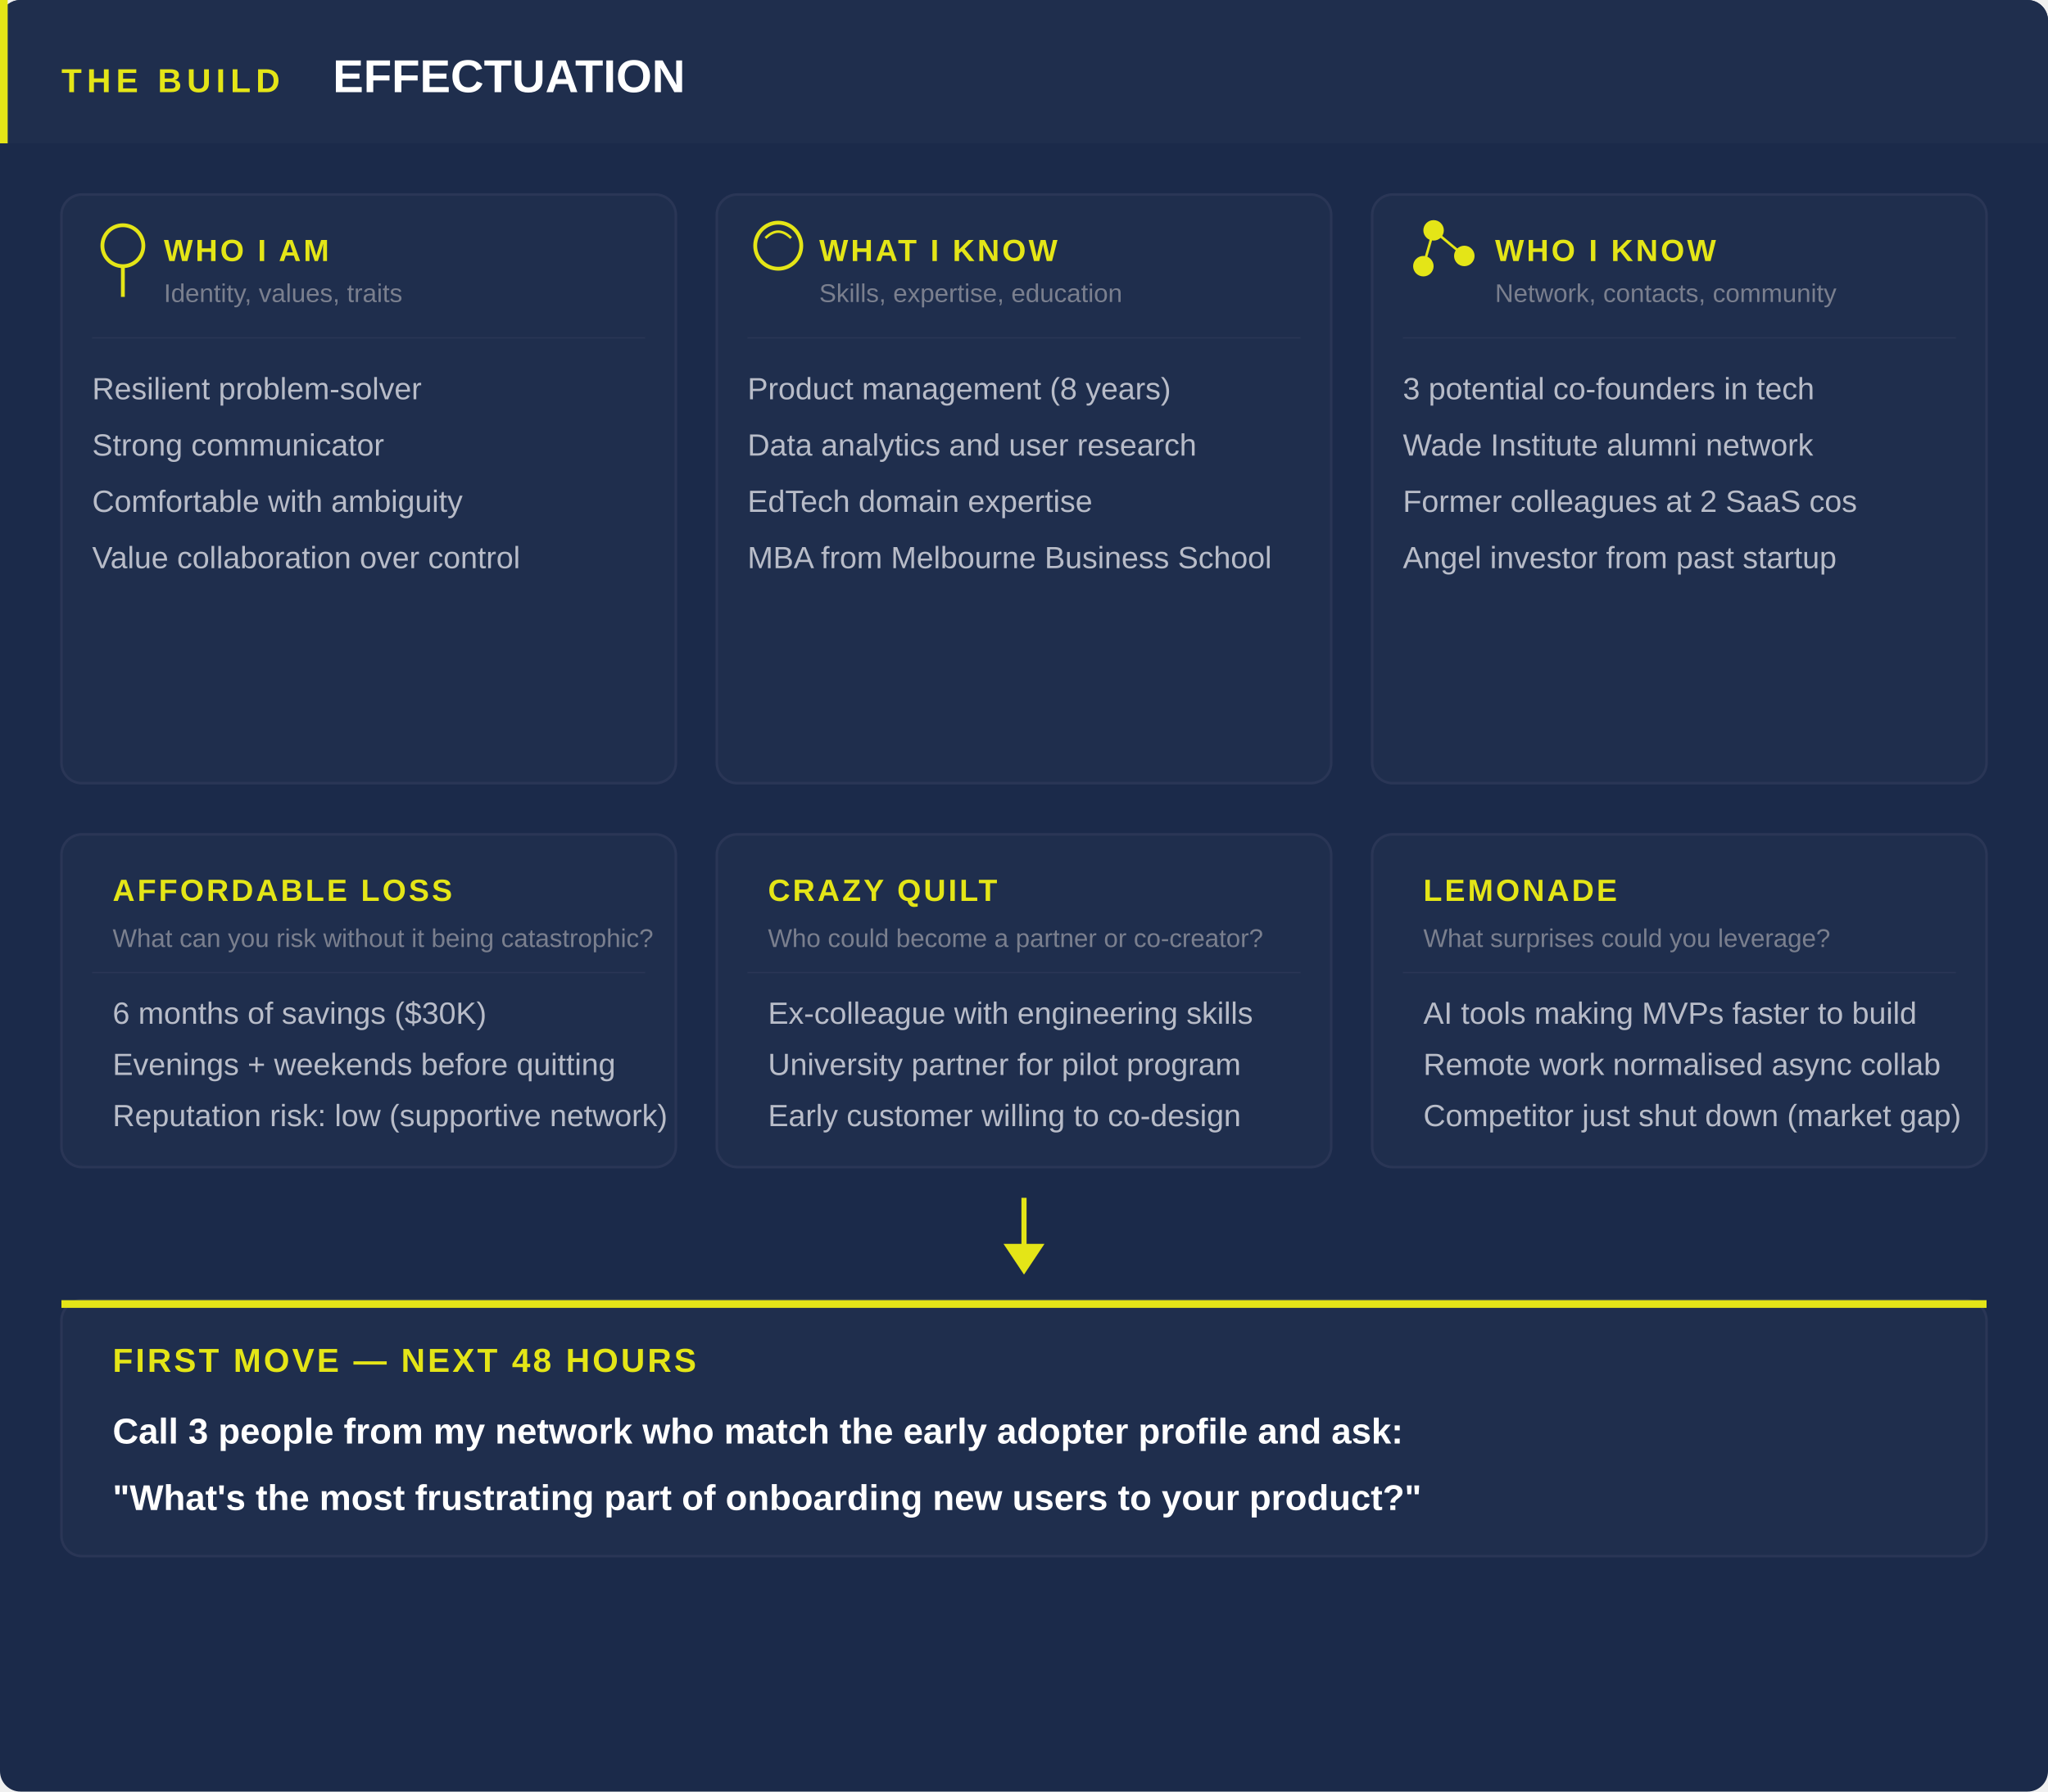
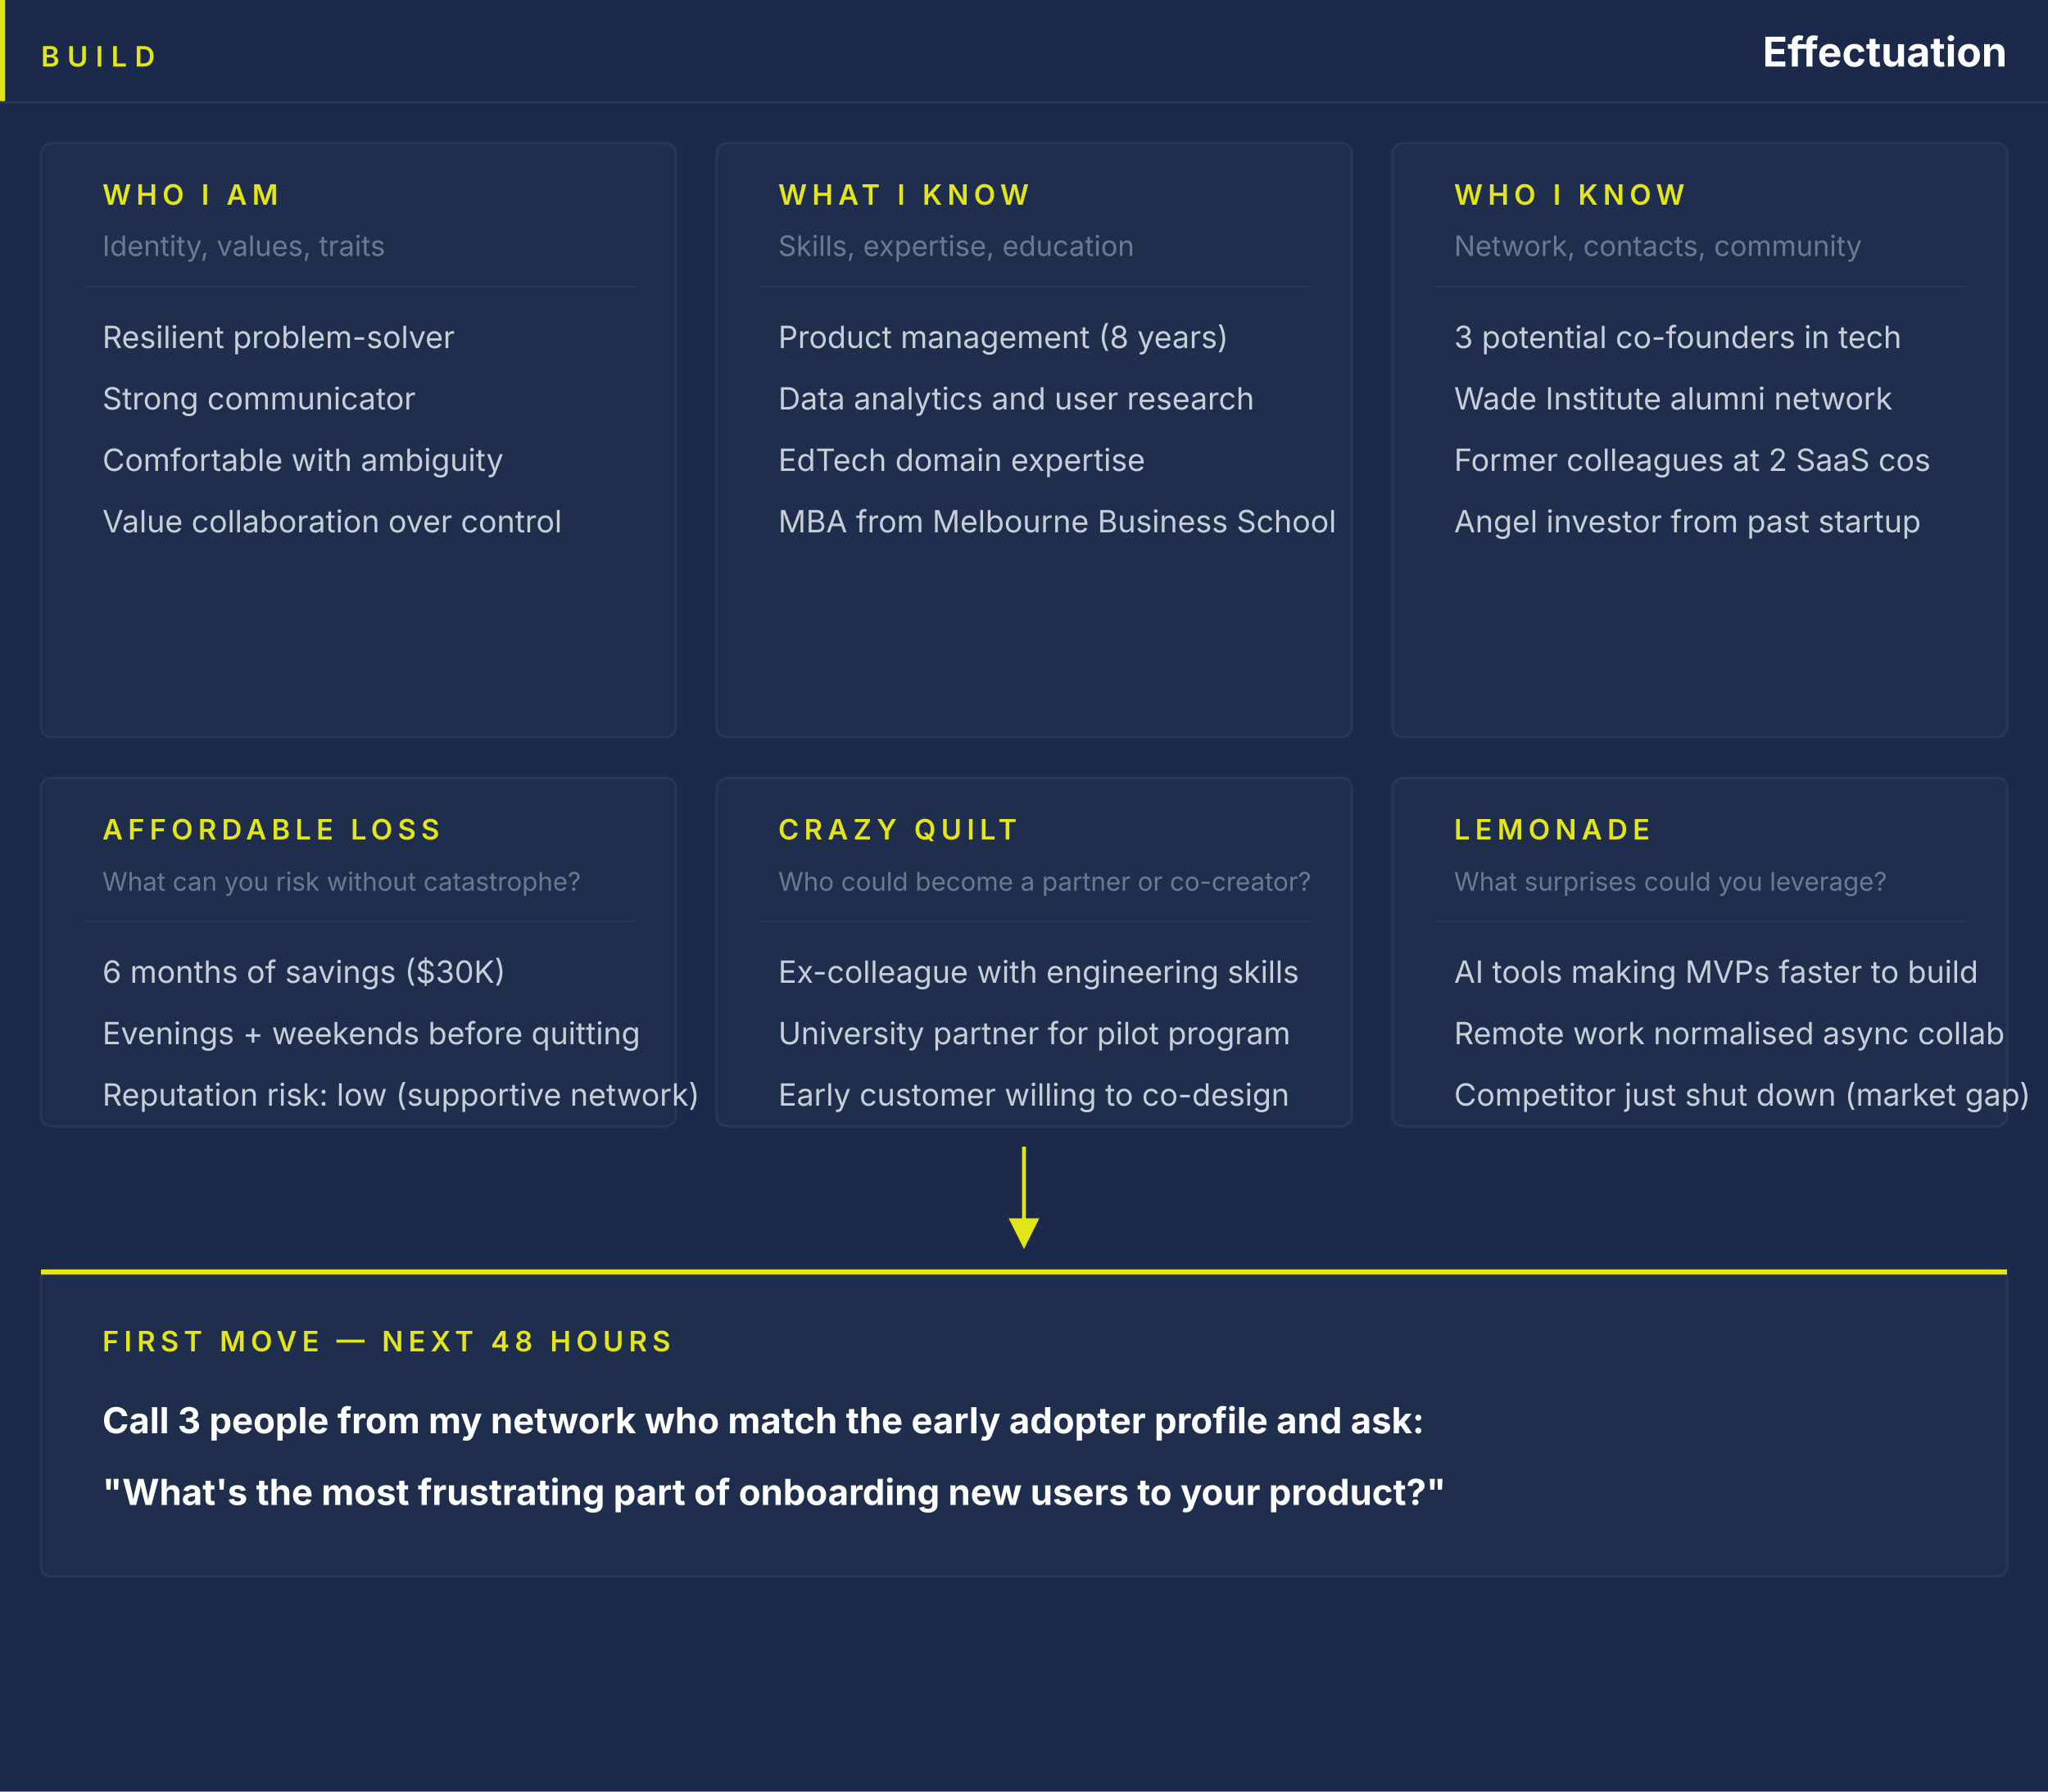
<svg xmlns="http://www.w3.org/2000/svg" width="800" height="700" viewBox="0 0 800 700">
  <defs>
-     <style>text { font-family: Arial, sans-serif; }</style>
+     <style>text { font-family: 'Inter', 'Helvetica Neue', Arial, sans-serif; }</style>
  </defs>
-   <rect width="800" height="700" fill="#1B2A4A" rx="8" />
-   <rect x="0" y="0" width="800" height="56" fill="#1F2E4D" rx="8" />
-   <rect x="0" y="48" width="800" height="8" fill="#1F2E4D" />
-   <rect x="0" y="0" width="3" height="56" fill="#E4E517" />
-   <text x="24" y="36" fill="#E4E517" font-size="13" font-weight="bold" letter-spacing="2">THE BUILD</text>
-   <text x="130" y="36" fill="#FFFFFF" font-size="18" font-weight="bold">EFFECTUATION</text>
-   <rect x="24" y="76" width="240" height="230" fill="#1F2E4D" rx="8" stroke="#2A3656" stroke-width="1" />
-   <circle cx="48" cy="96" r="8" fill="none" stroke="#E4E517" stroke-width="1.5" />
-   <line x1="48" y1="104" x2="48" y2="116" stroke="#E4E517" stroke-width="1.5" />
-   <text x="64" y="102" fill="#E4E517" font-size="12" font-weight="bold" letter-spacing="1">WHO I AM</text>
-   <text x="64" y="118" fill="#7A7F8E" font-size="10">Identity, values, traits</text>
-   <line x1="36" y1="132" x2="252" y2="132" stroke="#2A3656" stroke-width="0.5" />
-   <text x="36" y="156" fill="#B8BCC8" font-size="12">Resilient problem-solver</text>
-   <text x="36" y="178" fill="#B8BCC8" font-size="12">Strong communicator</text>
-   <text x="36" y="200" fill="#B8BCC8" font-size="12">Comfortable with ambiguity</text>
-   <text x="36" y="222" fill="#B8BCC8" font-size="12">Value collaboration over control</text>
-   <rect x="280" y="76" width="240" height="230" fill="#1F2E4D" rx="8" stroke="#2A3656" stroke-width="1" />
-   <circle cx="304" cy="96" r="9" fill="none" stroke="#E4E517" stroke-width="1.5" />
-   <path d="M299,93 Q304,88 309,93" fill="none" stroke="#E4E517" stroke-width="1" />
-   <text x="320" y="102" fill="#E4E517" font-size="12" font-weight="bold" letter-spacing="1">WHAT I KNOW</text>
-   <text x="320" y="118" fill="#7A7F8E" font-size="10">Skills, expertise, education</text>
-   <line x1="292" y1="132" x2="508" y2="132" stroke="#2A3656" stroke-width="0.5" />
-   <text x="292" y="156" fill="#B8BCC8" font-size="12">Product management (8 years)</text>
-   <text x="292" y="178" fill="#B8BCC8" font-size="12">Data analytics and user research</text>
-   <text x="292" y="200" fill="#B8BCC8" font-size="12">EdTech domain expertise</text>
-   <text x="292" y="222" fill="#B8BCC8" font-size="12">MBA from Melbourne Business School</text>
-   <rect x="536" y="76" width="240" height="230" fill="#1F2E4D" rx="8" stroke="#2A3656" stroke-width="1" />
-   <circle cx="560" cy="90" r="4" fill="#E4E517" />
-   <circle cx="572" cy="100" r="4" fill="#E4E517" />
-   <circle cx="556" cy="104" r="4" fill="#E4E517" />
-   <line x1="560" y1="90" x2="572" y2="100" stroke="#E4E517" stroke-width="1" />
-   <line x1="560" y1="90" x2="556" y2="104" stroke="#E4E517" stroke-width="1" />
-   <text x="584" y="102" fill="#E4E517" font-size="12" font-weight="bold" letter-spacing="1">WHO I KNOW</text>
-   <text x="584" y="118" fill="#7A7F8E" font-size="10">Network, contacts, community</text>
-   <line x1="548" y1="132" x2="764" y2="132" stroke="#2A3656" stroke-width="0.5" />
-   <text x="548" y="156" fill="#B8BCC8" font-size="12">3 potential co-founders in tech</text>
-   <text x="548" y="178" fill="#B8BCC8" font-size="12">Wade Institute alumni network</text>
-   <text x="548" y="200" fill="#B8BCC8" font-size="12">Former colleagues at 2 SaaS cos</text>
-   <text x="548" y="222" fill="#B8BCC8" font-size="12">Angel investor from past startup</text>
-   <rect x="24" y="326" width="240" height="130" fill="#1F2E4D" rx="8" stroke="#2A3656" stroke-width="1" />
-   <text x="44" y="352" fill="#E4E517" font-size="12" font-weight="bold" letter-spacing="1">AFFORDABLE LOSS</text>
-   <text x="44" y="370" fill="#7A7F8E" font-size="10">What can you risk without it being catastrophic?</text>
-   <line x1="36" y1="380" x2="252" y2="380" stroke="#2A3656" stroke-width="0.5" />
-   <text x="44" y="400" fill="#B8BCC8" font-size="12">6 months of savings ($30K)</text>
-   <text x="44" y="420" fill="#B8BCC8" font-size="12">Evenings + weekends before quitting</text>
-   <text x="44" y="440" fill="#B8BCC8" font-size="12">Reputation risk: low (supportive network)</text>
-   <rect x="280" y="326" width="240" height="130" fill="#1F2E4D" rx="8" stroke="#2A3656" stroke-width="1" />
-   <text x="300" y="352" fill="#E4E517" font-size="12" font-weight="bold" letter-spacing="1">CRAZY QUILT</text>
-   <text x="300" y="370" fill="#7A7F8E" font-size="10">Who could become a partner or co-creator?</text>
-   <line x1="292" y1="380" x2="508" y2="380" stroke="#2A3656" stroke-width="0.5" />
-   <text x="300" y="400" fill="#B8BCC8" font-size="12">Ex-colleague with engineering skills</text>
-   <text x="300" y="420" fill="#B8BCC8" font-size="12">University partner for pilot program</text>
-   <text x="300" y="440" fill="#B8BCC8" font-size="12">Early customer willing to co-design</text>
-   <rect x="536" y="326" width="240" height="130" fill="#1F2E4D" rx="8" stroke="#2A3656" stroke-width="1" />
-   <text x="556" y="352" fill="#E4E517" font-size="12" font-weight="bold" letter-spacing="1">LEMONADE</text>
-   <text x="556" y="370" fill="#7A7F8E" font-size="10">What surprises could you leverage?</text>
-   <line x1="548" y1="380" x2="764" y2="380" stroke="#2A3656" stroke-width="0.5" />
-   <text x="556" y="400" fill="#B8BCC8" font-size="12">AI tools making MVPs faster to build</text>
-   <text x="556" y="420" fill="#B8BCC8" font-size="12">Remote work normalised async collab</text>
-   <text x="556" y="440" fill="#B8BCC8" font-size="12">Competitor just shut down (market gap)</text>
-   <line x1="400" y1="468" x2="400" y2="488" stroke="#E4E517" stroke-width="2" />
-   <polygon points="392,486 400,498 408,486" fill="#E4E517" />
-   <rect x="24" y="508" width="752" height="100" fill="#1F2E4D" rx="8" stroke="#2A3656" stroke-width="1" />
-   <rect x="24" y="508" width="752" height="3" fill="#E4E517" />
-   <text x="44" y="536" fill="#E4E517" font-size="13" font-weight="bold" letter-spacing="1">FIRST MOVE — NEXT 48 HOURS</text>
-   <text x="44" y="564" fill="#FFFFFF" font-size="14" font-weight="bold">Call 3 people from my network who match the early adopter profile and ask:</text>
-   <text x="44" y="590" fill="#FFFFFF" font-size="14" font-weight="bold">"What's the most frustrating part of onboarding new users to your product?"</text>
+   <rect width="800" height="700" fill="#1B2A4A" />
+   <rect x="0" y="0" width="2" height="40" fill="#E4E517" />
+   <text x="16" y="26" fill="#E4E517" font-size="11" font-weight="600" letter-spacing="3">BUILD</text>
+   <text x="784" y="26" fill="#FFFFFF" font-size="16" font-weight="700" text-anchor="end">Effectuation</text>
+   <line x1="0" y1="40" x2="800" y2="40" stroke="#2A3656" stroke-width="1" />
+   <rect x="16" y="56" width="248" height="232" fill="#1F2E4D" rx="4" stroke="#2A3656" stroke-width="1" />
+   <text x="40" y="80" fill="#E4E517" font-size="11" font-weight="600" letter-spacing="2">WHO I AM</text>
+   <text x="40" y="100" fill="#6B7A8E" font-size="11">Identity, values, traits</text>
+   <line x1="32" y1="112" x2="248" y2="112" stroke="#2A3656" stroke-width="0.5" />
+   <text x="40" y="136" fill="#C8CED8" font-size="12">Resilient problem-solver</text>
+   <text x="40" y="160" fill="#C8CED8" font-size="12">Strong communicator</text>
+   <text x="40" y="184" fill="#C8CED8" font-size="12">Comfortable with ambiguity</text>
+   <text x="40" y="208" fill="#C8CED8" font-size="12">Value collaboration over control</text>
+   <rect x="280" y="56" width="248" height="232" fill="#1F2E4D" rx="4" stroke="#2A3656" stroke-width="1" />
+   <text x="304" y="80" fill="#E4E517" font-size="11" font-weight="600" letter-spacing="2">WHAT I KNOW</text>
+   <text x="304" y="100" fill="#6B7A8E" font-size="11">Skills, expertise, education</text>
+   <line x1="296" y1="112" x2="512" y2="112" stroke="#2A3656" stroke-width="0.5" />
+   <text x="304" y="136" fill="#C8CED8" font-size="12">Product management (8 years)</text>
+   <text x="304" y="160" fill="#C8CED8" font-size="12">Data analytics and user research</text>
+   <text x="304" y="184" fill="#C8CED8" font-size="12">EdTech domain expertise</text>
+   <text x="304" y="208" fill="#C8CED8" font-size="12">MBA from Melbourne Business School</text>
+   <rect x="544" y="56" width="240" height="232" fill="#1F2E4D" rx="4" stroke="#2A3656" stroke-width="1" />
+   <text x="568" y="80" fill="#E4E517" font-size="11" font-weight="600" letter-spacing="2">WHO I KNOW</text>
+   <text x="568" y="100" fill="#6B7A8E" font-size="11">Network, contacts, community</text>
+   <line x1="560" y1="112" x2="768" y2="112" stroke="#2A3656" stroke-width="0.5" />
+   <text x="568" y="136" fill="#C8CED8" font-size="12">3 potential co-founders in tech</text>
+   <text x="568" y="160" fill="#C8CED8" font-size="12">Wade Institute alumni network</text>
+   <text x="568" y="184" fill="#C8CED8" font-size="12">Former colleagues at 2 SaaS cos</text>
+   <text x="568" y="208" fill="#C8CED8" font-size="12">Angel investor from past startup</text>
+   <rect x="16" y="304" width="248" height="136" fill="#1F2E4D" rx="4" stroke="#2A3656" stroke-width="1" />
+   <text x="40" y="328" fill="#E4E517" font-size="11" font-weight="600" letter-spacing="2">AFFORDABLE LOSS</text>
+   <text x="40" y="348" fill="#6B7A8E" font-size="10">What can you risk without catastrophe?</text>
+   <line x1="32" y1="360" x2="248" y2="360" stroke="#2A3656" stroke-width="0.5" />
+   <text x="40" y="384" fill="#C8CED8" font-size="12">6 months of savings ($30K)</text>
+   <text x="40" y="408" fill="#C8CED8" font-size="12">Evenings + weekends before quitting</text>
+   <text x="40" y="432" fill="#C8CED8" font-size="12">Reputation risk: low (supportive network)</text>
+   <rect x="280" y="304" width="248" height="136" fill="#1F2E4D" rx="4" stroke="#2A3656" stroke-width="1" />
+   <text x="304" y="328" fill="#E4E517" font-size="11" font-weight="600" letter-spacing="2">CRAZY QUILT</text>
+   <text x="304" y="348" fill="#6B7A8E" font-size="10">Who could become a partner or co-creator?</text>
+   <line x1="296" y1="360" x2="512" y2="360" stroke="#2A3656" stroke-width="0.5" />
+   <text x="304" y="384" fill="#C8CED8" font-size="12">Ex-colleague with engineering skills</text>
+   <text x="304" y="408" fill="#C8CED8" font-size="12">University partner for pilot program</text>
+   <text x="304" y="432" fill="#C8CED8" font-size="12">Early customer willing to co-design</text>
+   <rect x="544" y="304" width="240" height="136" fill="#1F2E4D" rx="4" stroke="#2A3656" stroke-width="1" />
+   <text x="568" y="328" fill="#E4E517" font-size="11" font-weight="600" letter-spacing="2">LEMONADE</text>
+   <text x="568" y="348" fill="#6B7A8E" font-size="10">What surprises could you leverage?</text>
+   <line x1="560" y1="360" x2="768" y2="360" stroke="#2A3656" stroke-width="0.5" />
+   <text x="568" y="384" fill="#C8CED8" font-size="12">AI tools making MVPs faster to build</text>
+   <text x="568" y="408" fill="#C8CED8" font-size="12">Remote work normalised async collab</text>
+   <text x="568" y="432" fill="#C8CED8" font-size="12">Competitor just shut down (market gap)</text>
+   <line x1="400" y1="448" x2="400" y2="480" stroke="#E4E517" stroke-width="1.5" />
+   <polygon points="394,476 400,488 406,476" fill="#E4E517" />
+   <rect x="16" y="496" width="768" height="120" fill="#1F2E4D" rx="4" stroke="#2A3656" stroke-width="1" />
+   <rect x="16" y="496" width="768" height="2" fill="#E4E517" />
+   <text x="40" y="528" fill="#E4E517" font-size="11" font-weight="600" letter-spacing="2">FIRST MOVE — NEXT 48 HOURS</text>
+   <text x="40" y="560" fill="#FFFFFF" font-size="14" font-weight="700">Call 3 people from my network who match the early adopter profile and ask:</text>
+   <text x="40" y="588" fill="#FFFFFF" font-size="14" font-weight="700">"What's the most frustrating part of onboarding new users to your product?"</text>
</svg>
